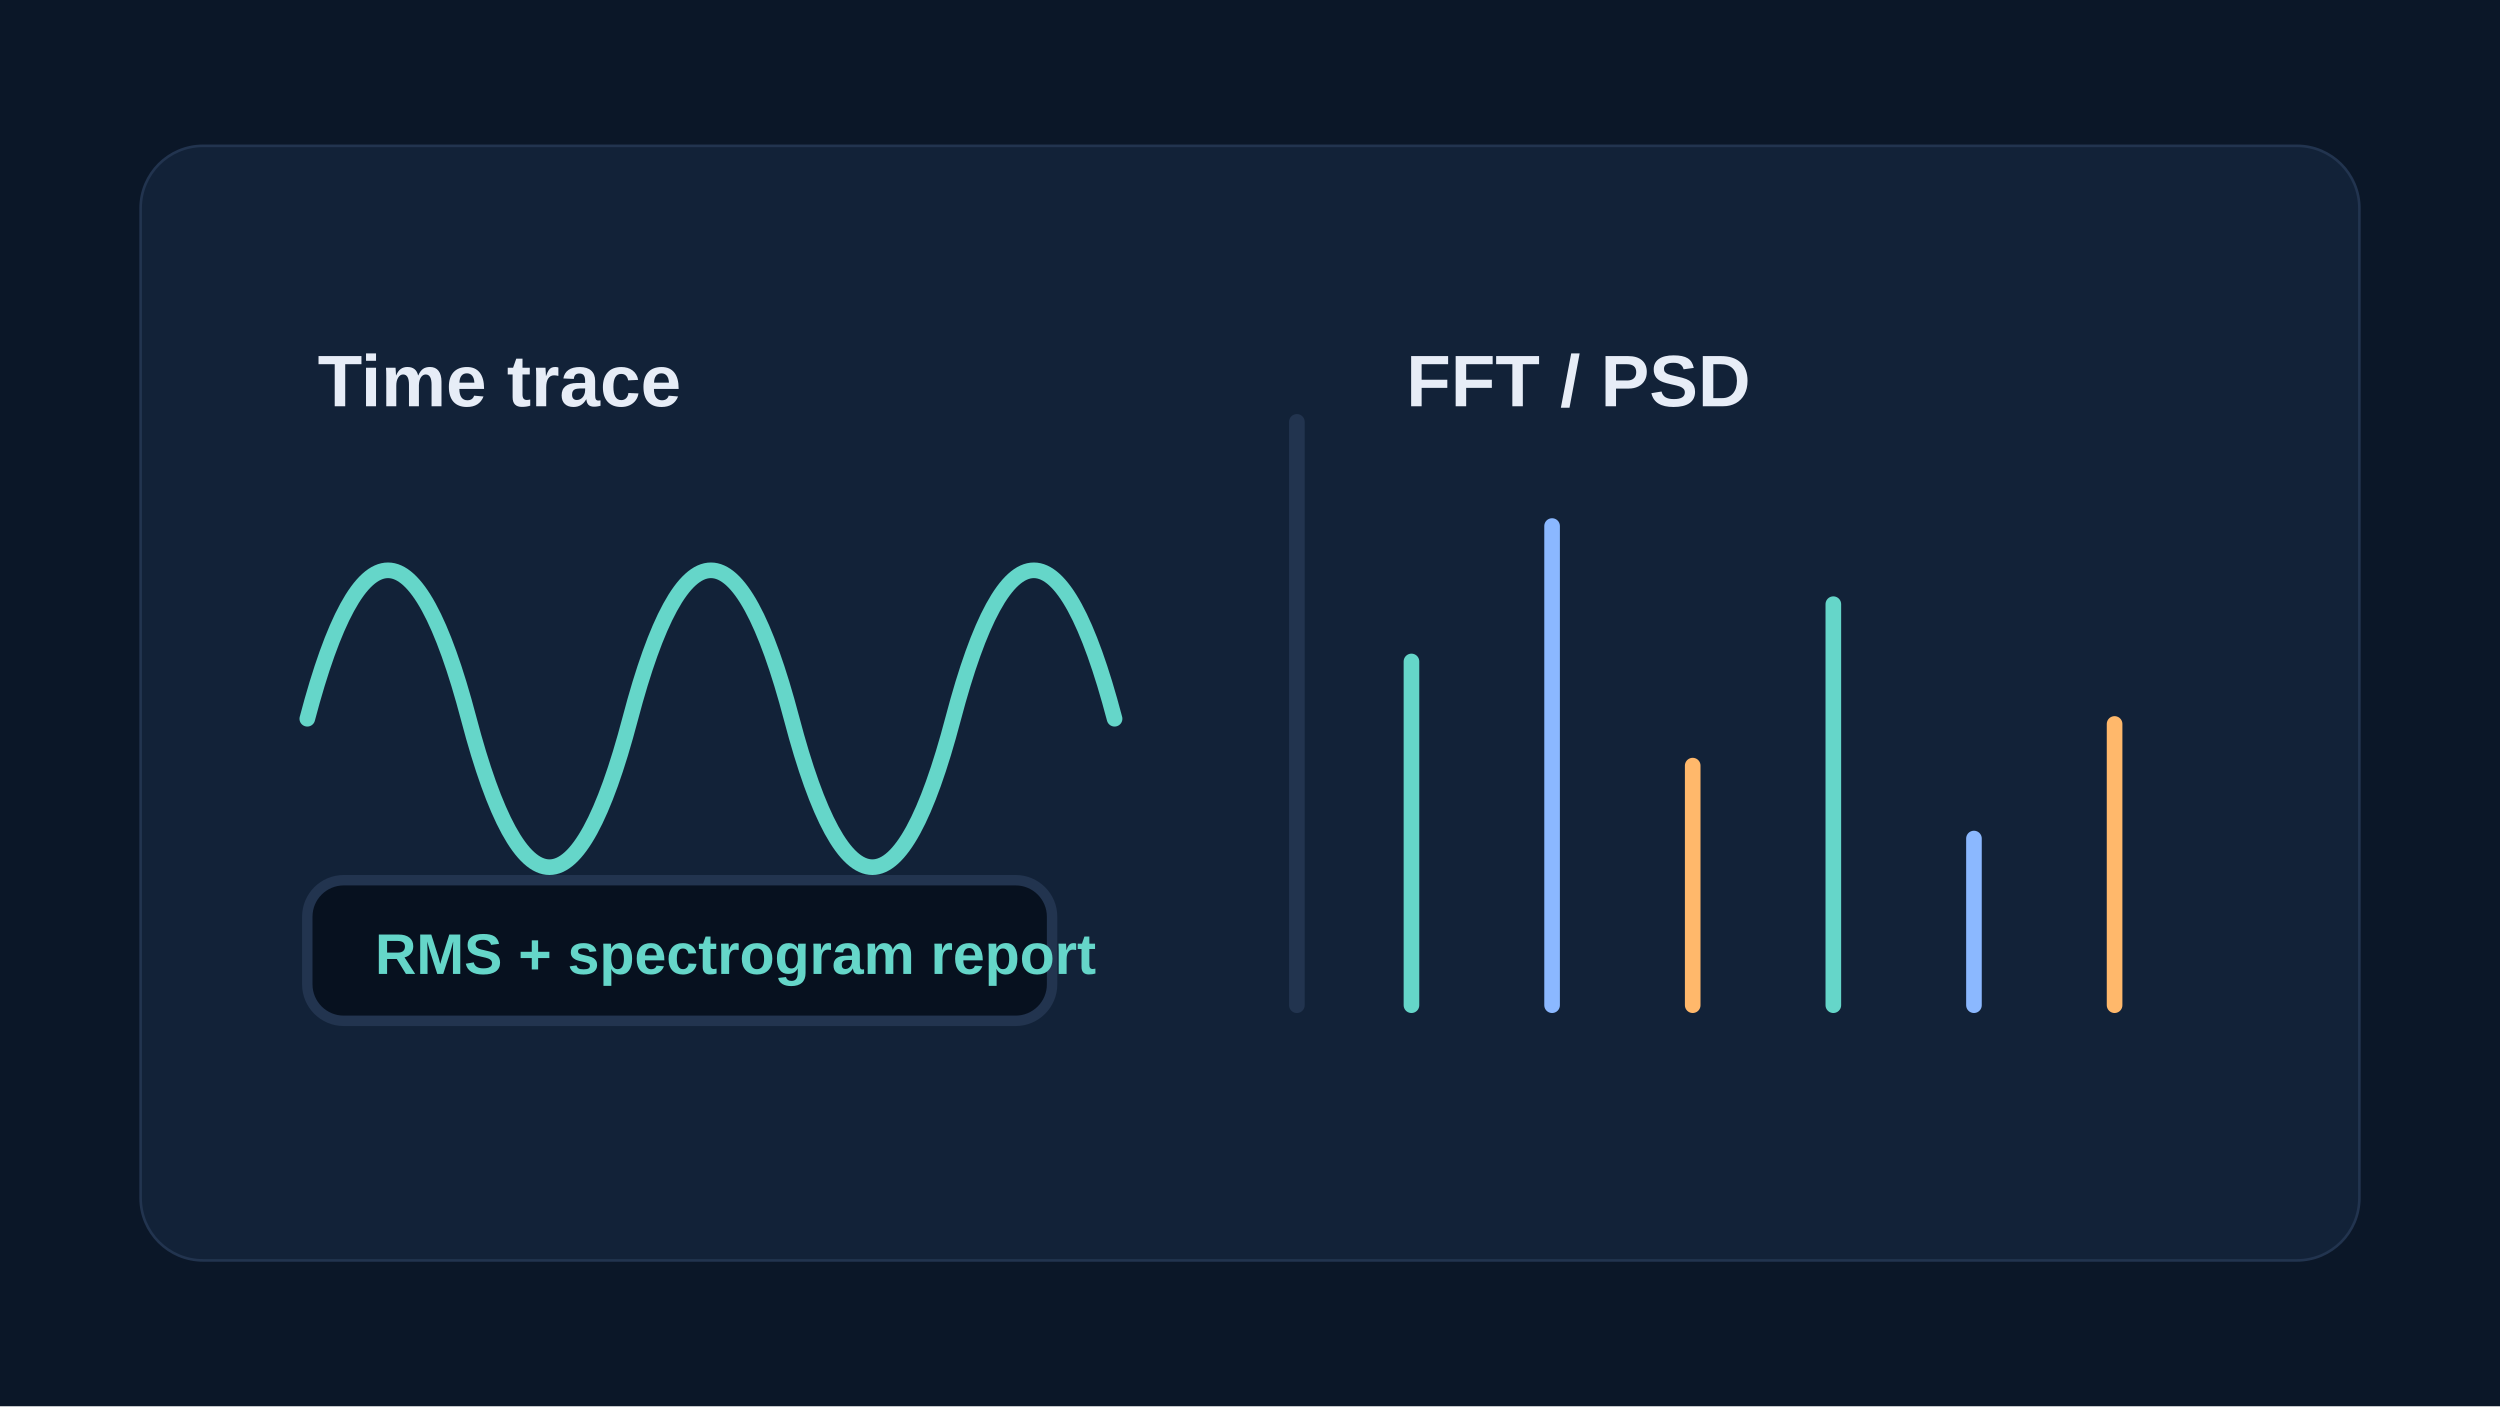
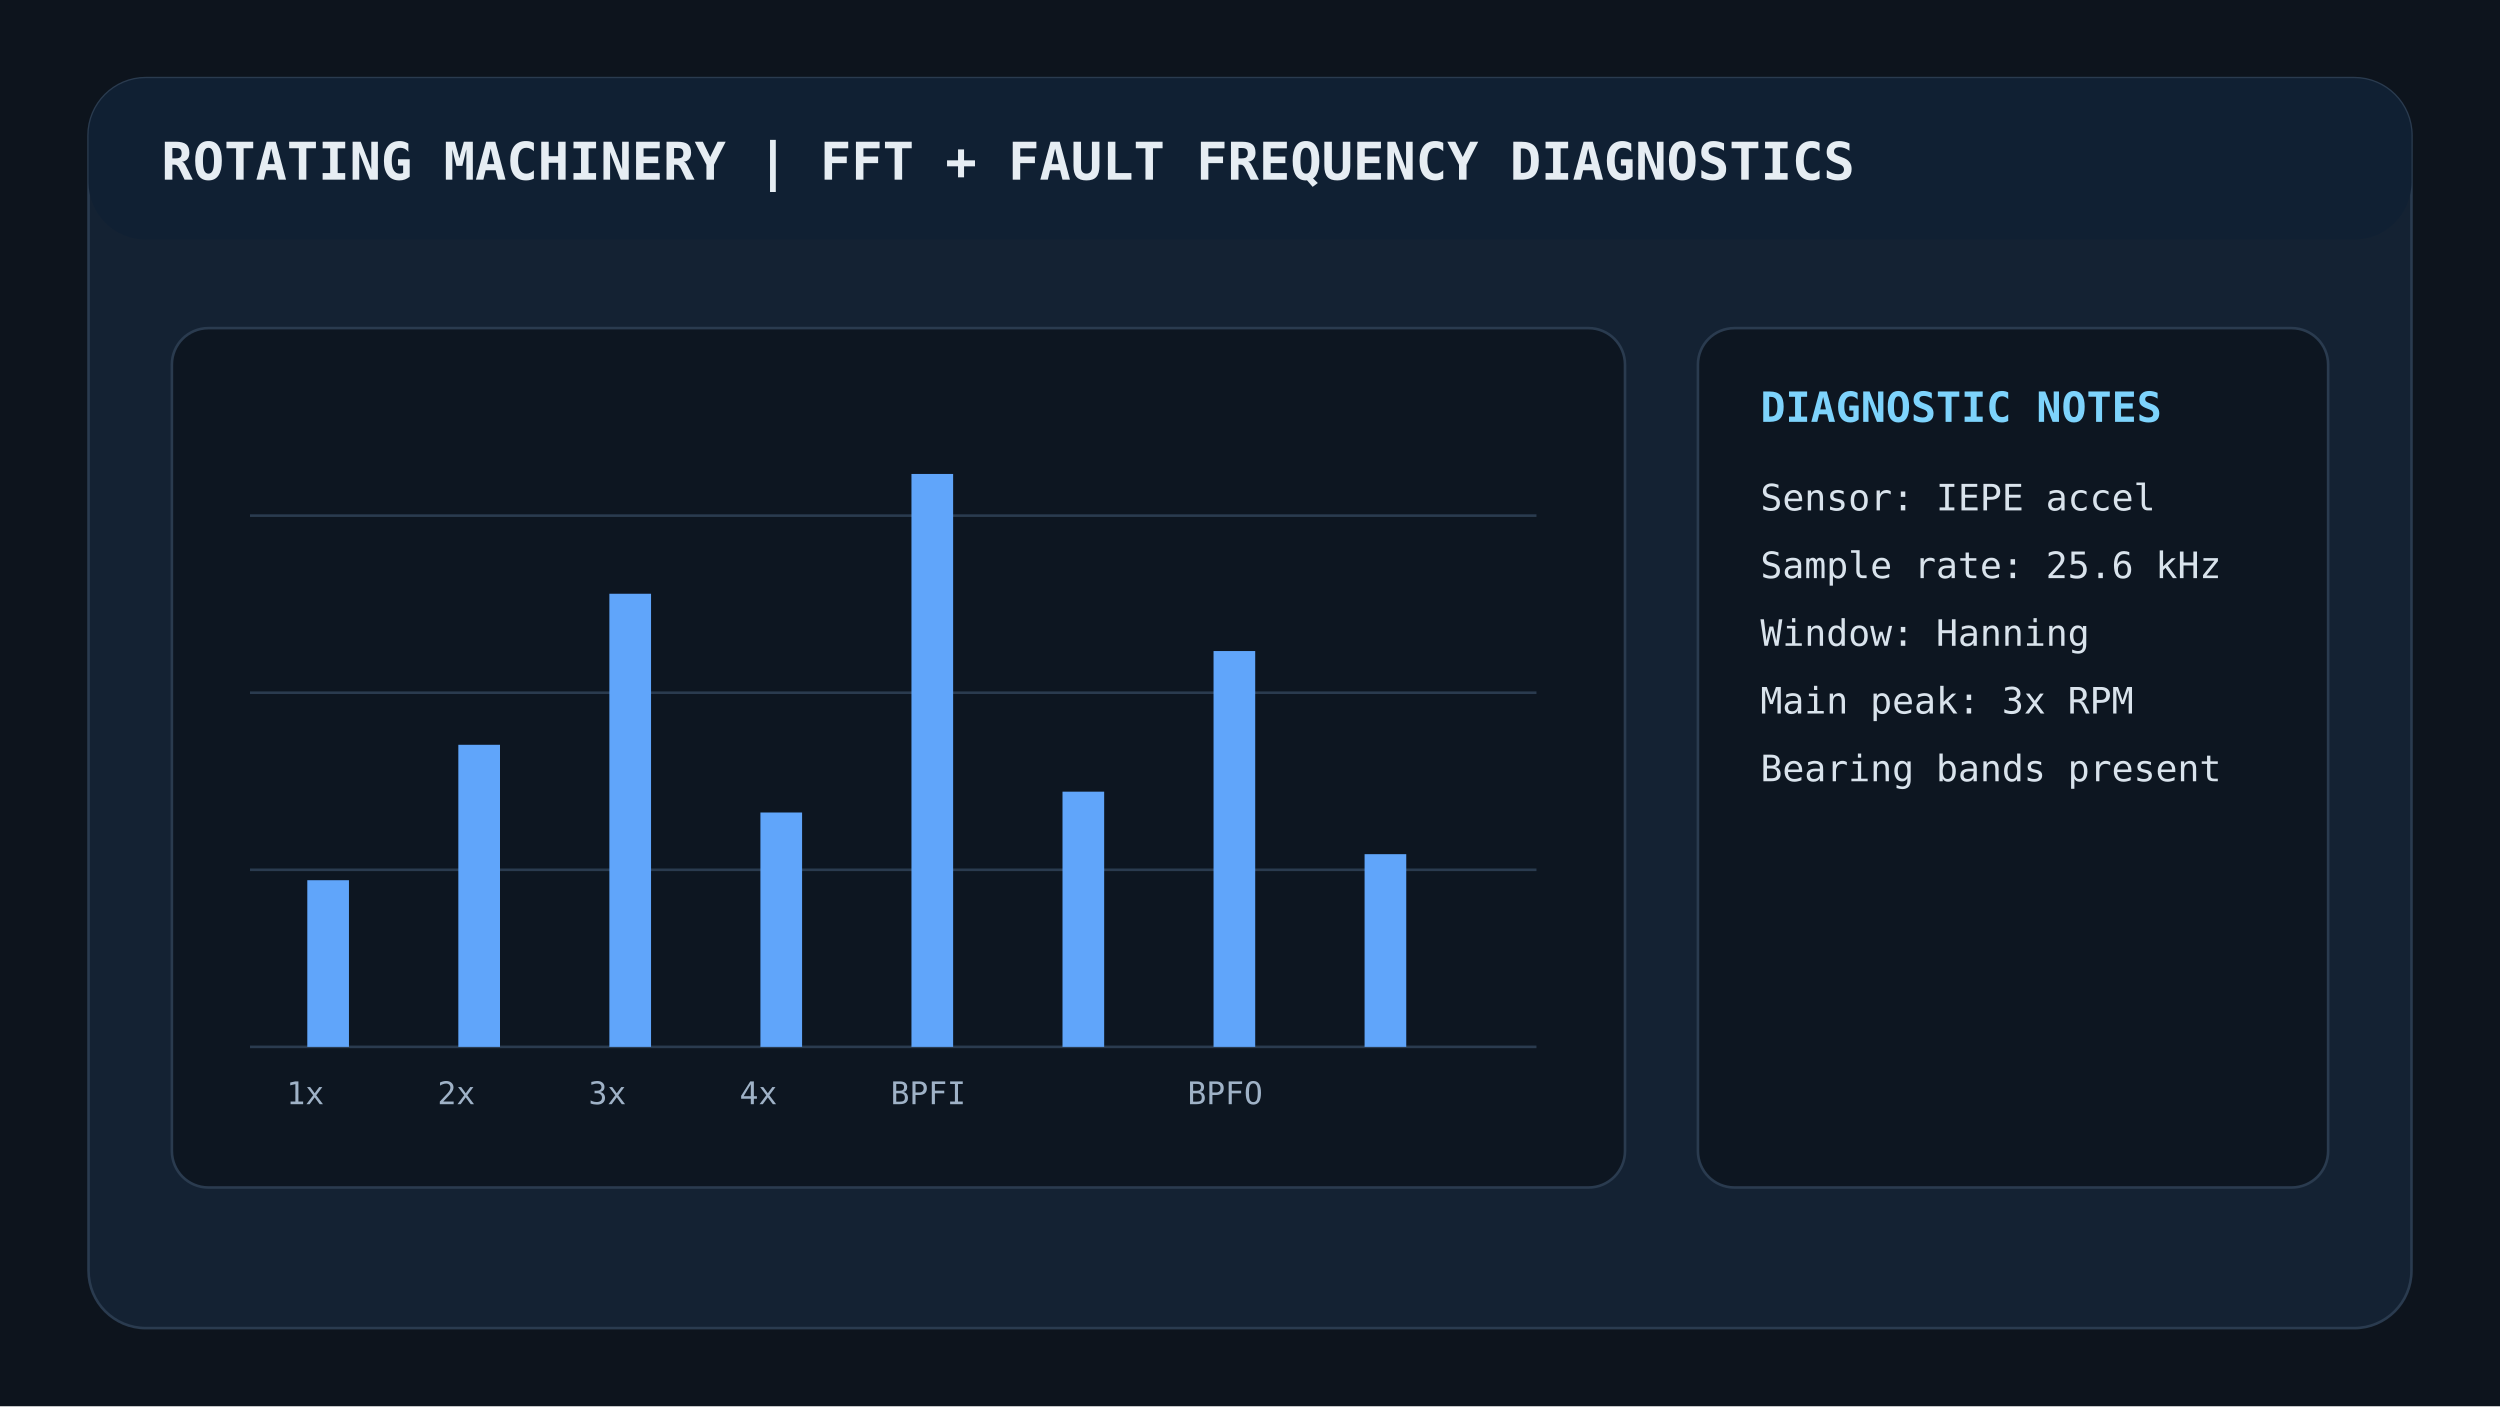
- <svg xmlns="http://www.w3.org/2000/svg" viewBox="0 0 960 540" role="img" aria-label="Vibration frequency analysis">
-   <rect width="960" height="540" fill="#0b1728" />
-   <rect x="54" y="56" width="852" height="428" rx="24" fill="#122238" stroke="#22344f" />
-   <g fill="none" stroke-linecap="round" stroke-width="6">
-     <path d="M118 276c20-76 42-76 62 0s42 76 62 0 42-76 62 0 42 76 62 0 42-76 62 0" stroke="#65d6c9" />
-     <path d="M498 386V162" stroke="#22344f" />
-     <path d="M542 386V254" stroke="#65d6c9" />
-     <path d="M596 386V202" stroke="#8bb8ff" />
-     <path d="M650 386V294" stroke="#ffb86b" />
-     <path d="M704 386V232" stroke="#65d6c9" />
-     <path d="M758 386V322" stroke="#8bb8ff" />
-     <path d="M812 386V278" stroke="#ffb86b" />
+ <svg xmlns="http://www.w3.org/2000/svg" viewBox="0 0 960 540" role="img" aria-label="Rotating machinery vibration spectral analysis">
+   <rect width="960" height="540" fill="#0d141d" />
+   <rect x="34" y="30" width="892" height="480" rx="22" fill="#142233" stroke="#2a3b4f" />
+   <rect x="34" y="30" width="892" height="62" rx="22" fill="#102033" />
+   <text x="62" y="69" fill="#e6edf3" font-family="ui-monospace,monospace" font-size="20" font-weight="700">ROTATING MACHINERY | FFT + FAULT FREQUENCY DIAGNOSTICS</text>
+   <rect x="66" y="126" width="558" height="330" rx="14" fill="#0d1621" stroke="#2a3b4f" />
+   <g stroke="#2a3b4f">
+     <line x1="96" y1="402" x2="590" y2="402" />
+     <line x1="96" y1="334" x2="590" y2="334" />
+     <line x1="96" y1="266" x2="590" y2="266" />
+     <line x1="96" y1="198" x2="590" y2="198" />
  </g>
-   <text x="122" y="156" fill="#e7edf7" font-family="Arial, sans-serif" font-size="28" font-weight="700">Time trace</text>
-   <text x="540" y="156" fill="#e7edf7" font-family="Arial, sans-serif" font-size="28" font-weight="700">FFT / PSD</text>
-   <rect x="118" y="338" width="286" height="54" rx="14" fill="#07111f" stroke="#22344f" stroke-width="4" />
-   <text x="144" y="374" fill="#65d6c9" font-family="Arial, sans-serif" font-size="22" font-weight="700">RMS + spectrogram report</text>
+   <g fill="#60a5fa">
+     <rect x="118" y="338" width="16" height="64" />
+     <rect x="176" y="286" width="16" height="116" />
+     <rect x="234" y="228" width="16" height="174" />
+     <rect x="292" y="312" width="16" height="90" />
+     <rect x="350" y="182" width="16" height="220" />
+     <rect x="408" y="304" width="16" height="98" />
+     <rect x="466" y="250" width="16" height="152" />
+     <rect x="524" y="328" width="16" height="74" />
+   </g>
+   <g font-family="ui-monospace,monospace" font-size="12" fill="#9fb2c7">
+     <text x="110" y="424">1x</text>
+     <text x="168" y="424">2x</text>
+     <text x="226" y="424">3x</text>
+     <text x="284" y="424">4x</text>
+     <text x="342" y="424">BPFI</text>
+     <text x="456" y="424">BPFO</text>
+   </g>
+   <rect x="652" y="126" width="242" height="330" rx="14" fill="#0d1621" stroke="#2a3b4f" />
+   <text x="676" y="162" fill="#7dd3fc" font-family="ui-monospace,monospace" font-size="16" font-weight="700">DIAGNOSTIC NOTES</text>
+   <g font-family="ui-monospace,monospace" font-size="14" fill="#d9e3ec">
+     <text x="676" y="196">Sensor: IEPE accel</text>
+     <text x="676" y="222">Sample rate: 25.6 kHz</text>
+     <text x="676" y="248">Window: Hanning</text>
+     <text x="676" y="274">Main peak: 3x RPM</text>
+     <text x="676" y="300">Bearing bands present</text>
+   </g>
</svg>
